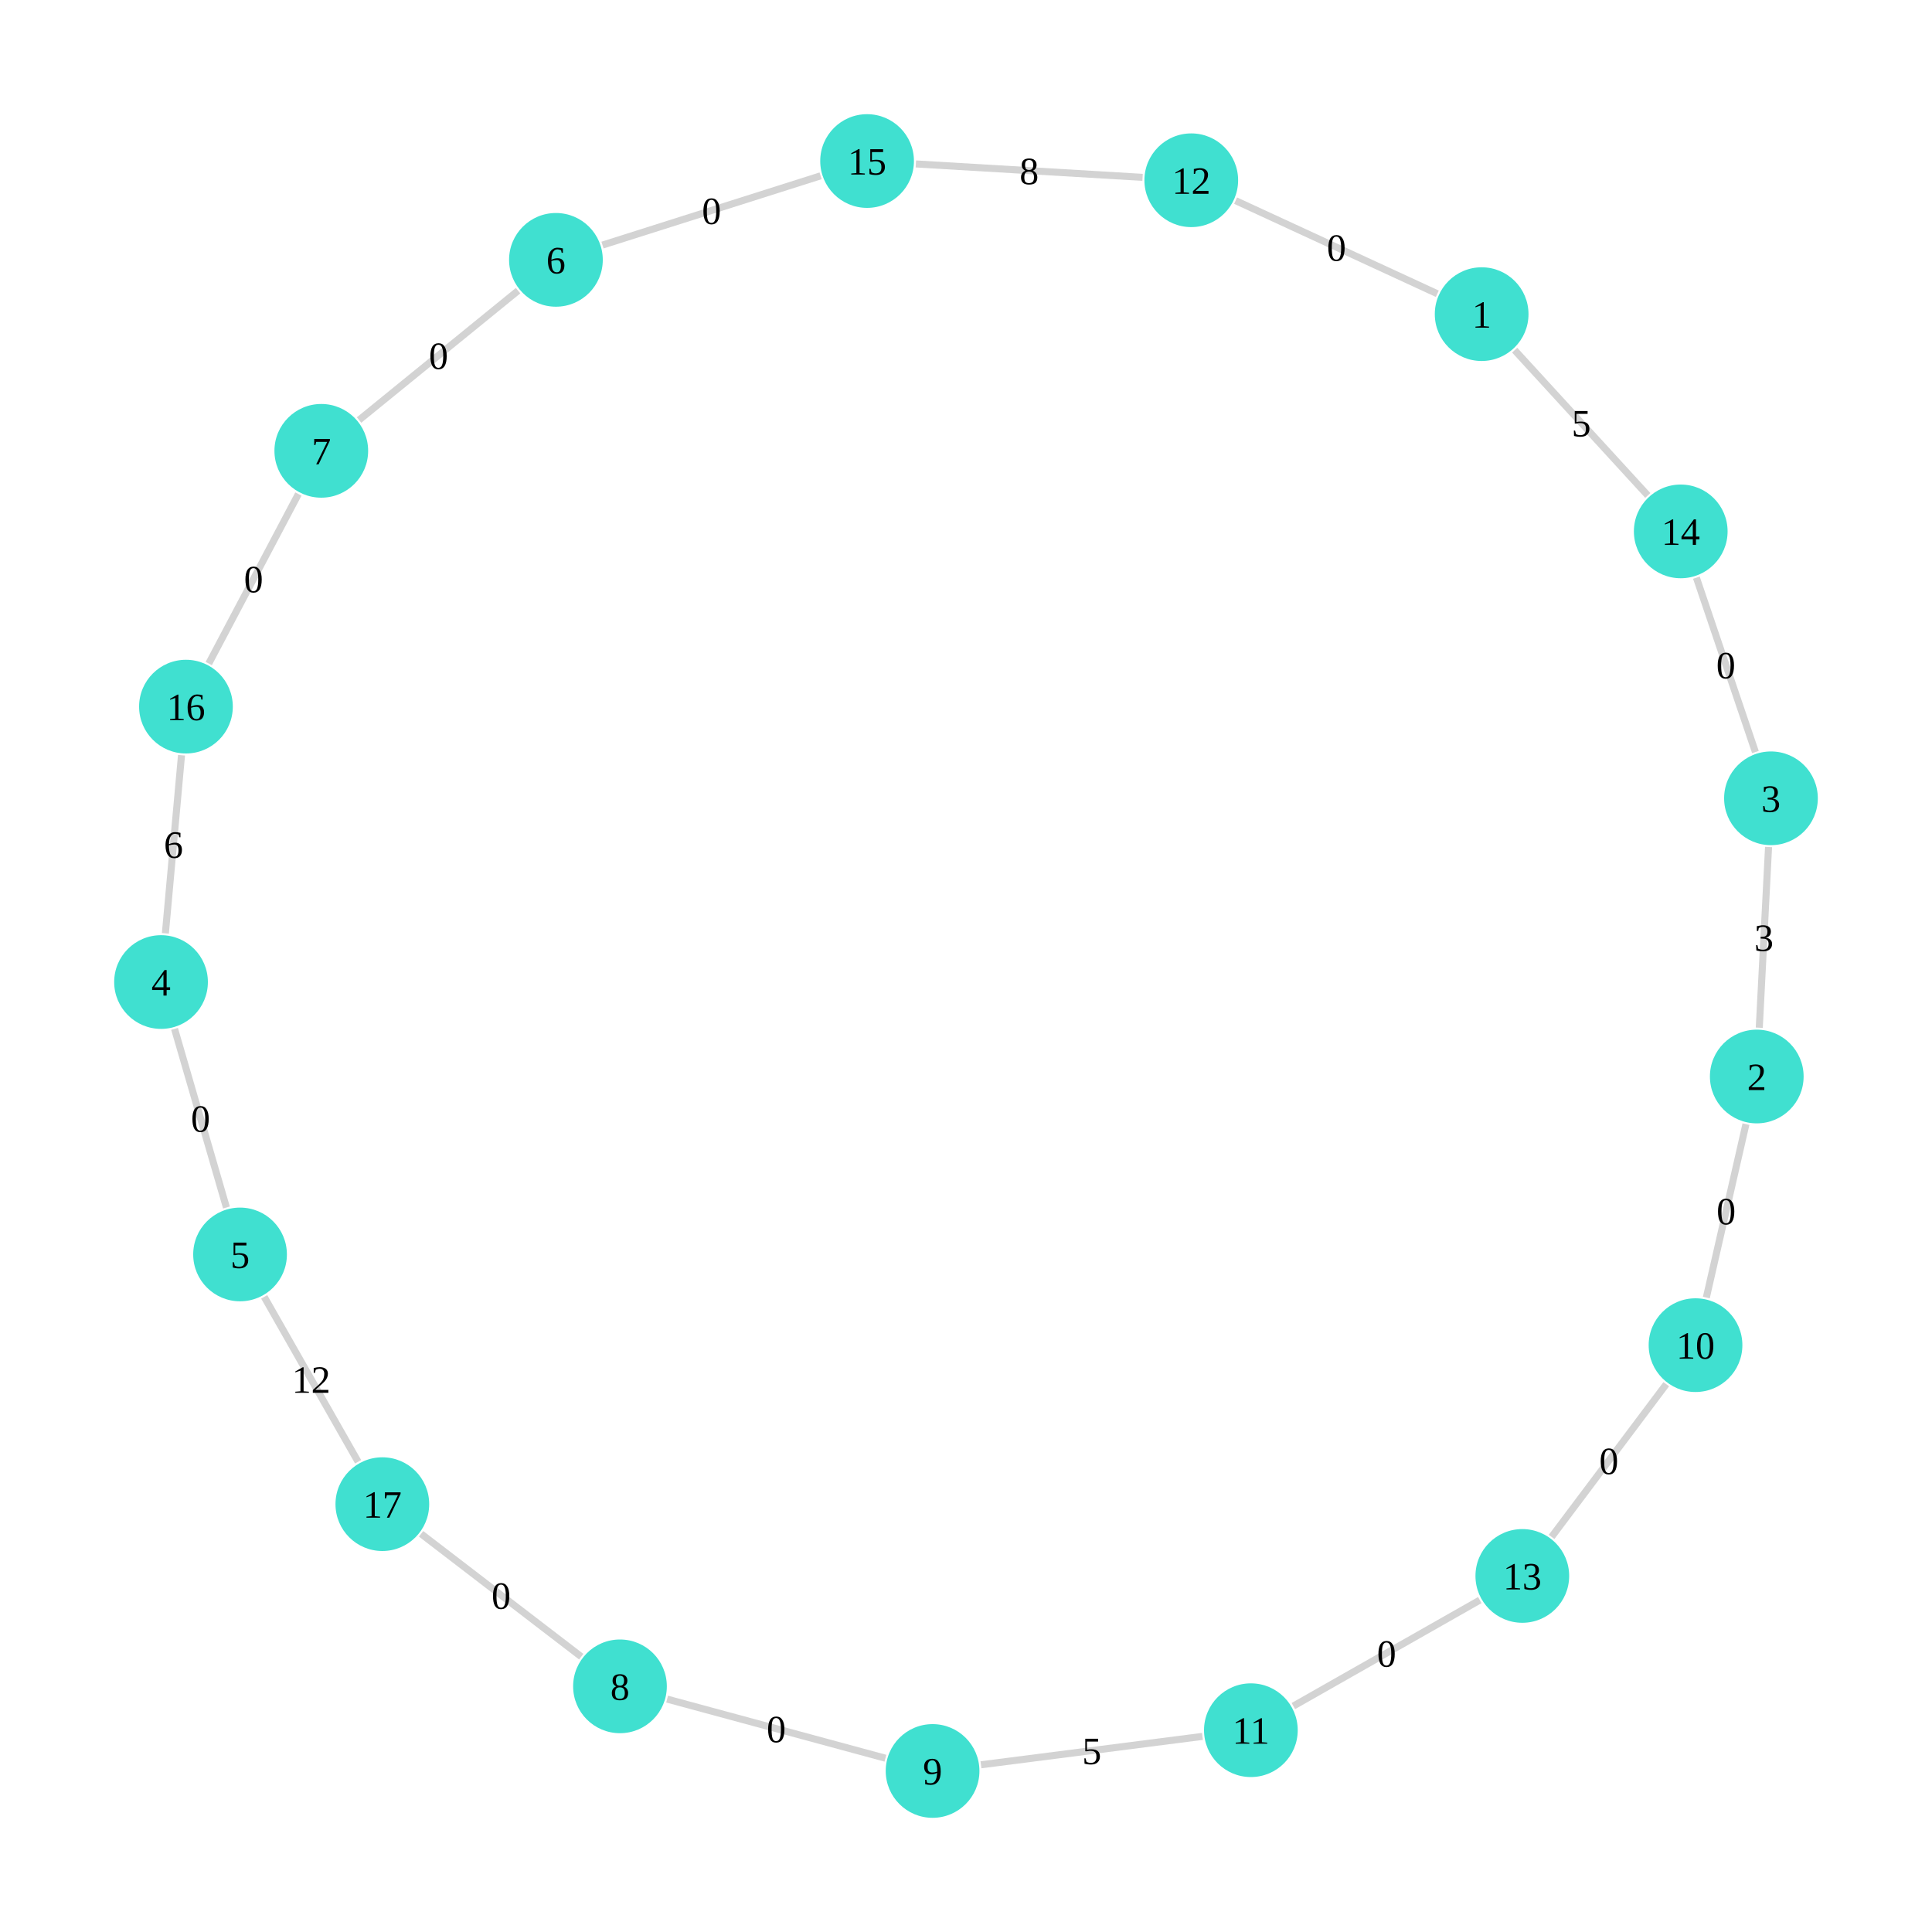
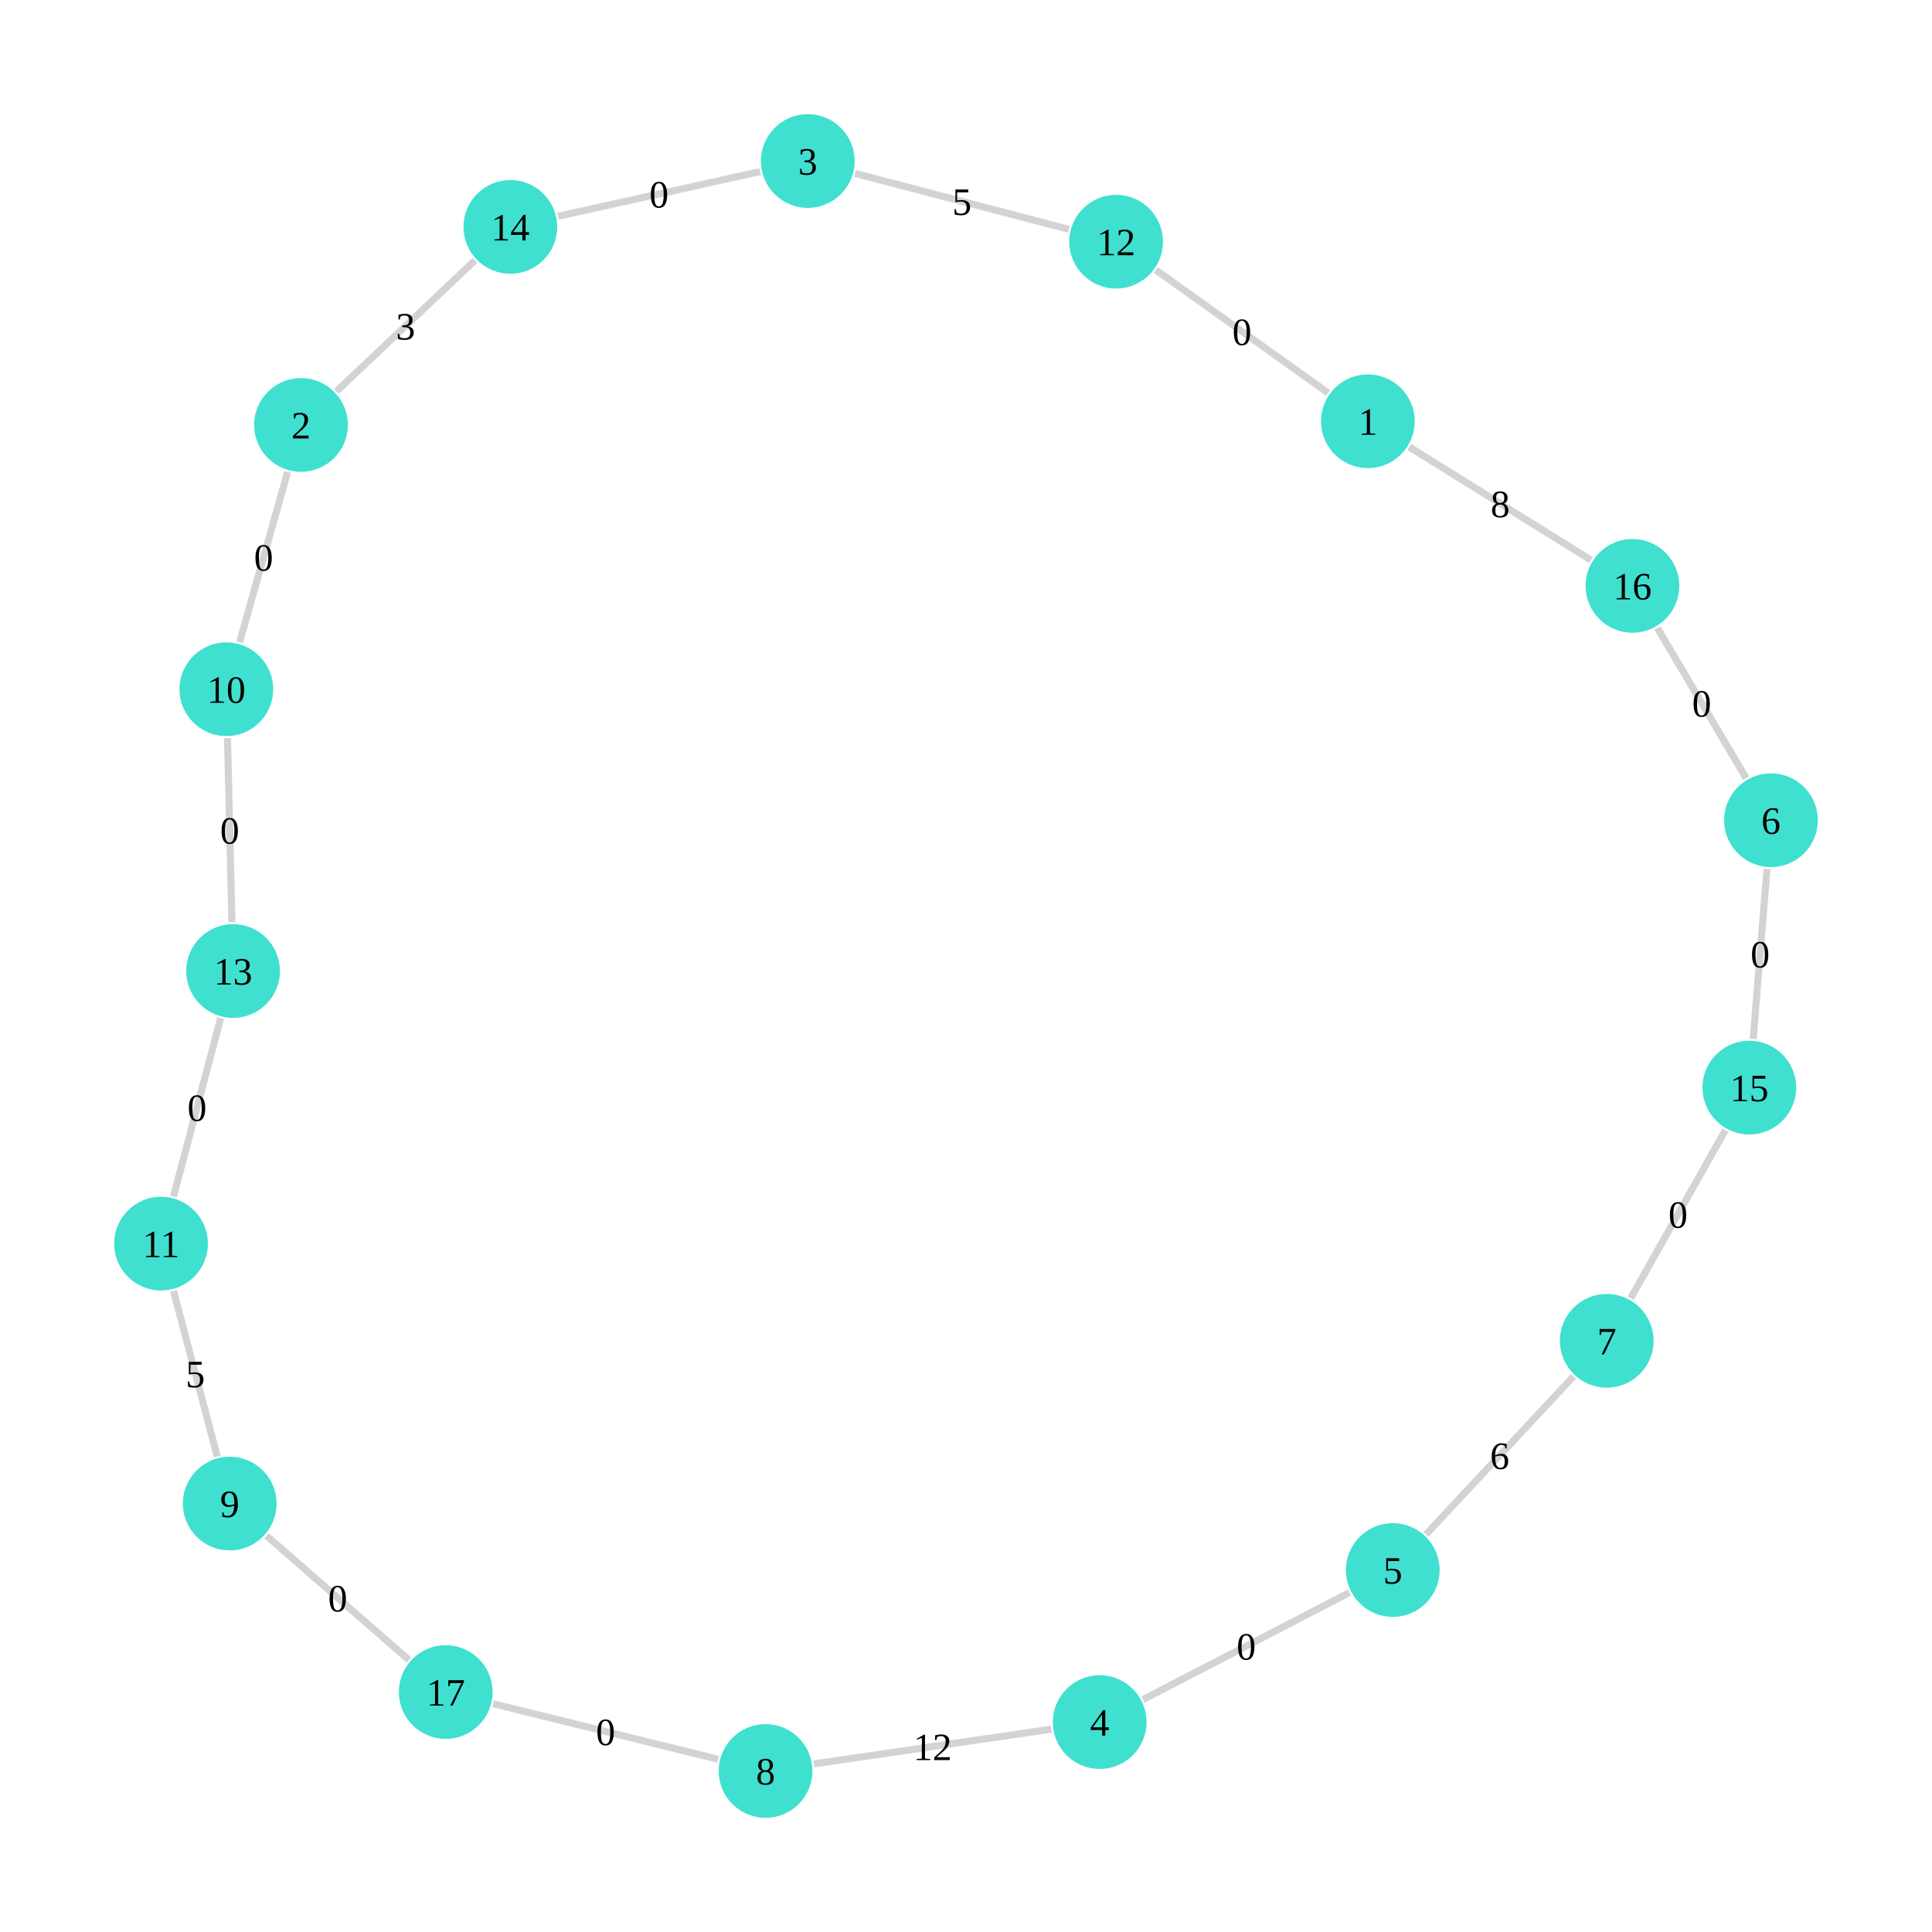
<svg xmlns="http://www.w3.org/2000/svg" xmlns:xlink="http://www.w3.org/1999/xlink" version="1.2" width="200mm" height="200mm" viewBox="0 0 200 200" stroke="none" fill="#000000" stroke-width="0.3" font-size="3.88">
-   <g stroke-width="0.73" fill="#000000" fill-opacity="0.000" stroke="#D3D3D3" id="img-d51b3ee9-1">
-     <path fill="none" d="M148.79,30.41 L 127.91 20.77" />
-     <path fill="none" d="M156.8,36.25 L 170.58 51.29" />
-     <path fill="none" d="M182.12,106.39 L 183.08 87.68" />
-     <path fill="none" d="M180.74,116.37 L 176.64 134.32" />
-     <path fill="none" d="M181.72,77.85 L 175.61 59.8" />
-     <path fill="none" d="M18.07,106.51 L 23.44 125" />
-     <path fill="none" d="M17.12,96.62 L 18.79 78.18" />
-     <path fill="none" d="M27.35,134.25 L 37.07 151.32" />
-     <path fill="none" d="M53.63,30.09 L 37.17 43.48" />
-     <path fill="none" d="M62.37,25.37 L 84.95 18.2" />
-     <path fill="none" d="M30.89,51.14 L 21.61 68.69" />
-     <path fill="none" d="M69.06,175.89 L 91.66 182.01" />
-     <path fill="none" d="M60.17,171.5 L 43.59 158.78" />
-     <path fill="none" d="M101.55,182.69 L 124.48 179.75" />
-     <path fill="none" d="M172.49,143.29 L 160.62 159.1" />
-     <path fill="none" d="M133.89,176.61 L 153.19 165.64" />
-     <path fill="none" d="M118.28,18.36 L 94.81 16.97" />
+   <g stroke-width="0.73" fill="#000000" fill-opacity="0.000" stroke="#D3D3D3" id="img-f18c63b9-1">
+     <path fill="none" d="M137.48,40.67 L 119.65 27.95" />
+     <path fill="none" d="M145.89,46.27 L 164.7 57.98" />
+     <path fill="none" d="M29.78,48.85 L 24.8 66.49" />
+     <path fill="none" d="M34.83,40.51 L 49.16 26.96" />
+     <path fill="none" d="M88.51,17.95 L 110.65 23.74" />
+     <path fill="none" d="M78.69,17.76 L 57.76 22.39" />
+     <path fill="none" d="M118.32,175.94 L 139.69 164.86" />
+     <path fill="none" d="M108.84,179 L 84.25 182.6" />
+     <path fill="none" d="M147.62,158.84 L 162.88 142.49" />
+     <path fill="none" d="M182.92,89.95 L 181.49 107.55" />
+     <path fill="none" d="M180.76,80.56 L 171.57 65" />
+     <path fill="none" d="M168.81,134.39 L 178.61 116.99" />
+     <path fill="none" d="M74.35,182.12 L 51.04 176.37" />
+     <path fill="none" d="M22.49,150.77 L 17.96 133.63" />
+     <path fill="none" d="M27.59,158.98 L 42.33 171.84" />
+     <path fill="none" d="M23.55,76.4 L 24.01 95.46" />
+     <path fill="none" d="M17.96,123.86 L 22.84 105.4" />
  </g>
-   <g stroke-width="0.73" stroke="#D3D3D3" id="img-d51b3ee9-2">
+   <g stroke-width="0.73" stroke="#D3D3D3" id="img-f18c63b9-2">
</g>
-   <g font-size="4" stroke="#000000" stroke-opacity="0.000" fill="#000000" id="img-d51b3ee9-3">
-     <text x="138.35" y="25.59" text-anchor="middle" dy="0.35em">0</text>
-     <text x="163.69" y="43.77" text-anchor="middle" dy="0.35em">5</text>
-     <text x="182.6" y="97.04" text-anchor="middle" dy="0.35em">3</text>
-     <text x="178.69" y="125.34" text-anchor="middle" dy="0.35em">0</text>
-     <text x="178.66" y="68.82" text-anchor="middle" dy="0.35em">0</text>
-     <text x="20.76" y="115.76" text-anchor="middle" dy="0.35em">0</text>
-     <text x="17.96" y="87.4" text-anchor="middle" dy="0.35em">6</text>
-     <text x="32.21" y="142.78" text-anchor="middle" dy="0.35em">12</text>
-     <text x="45.4" y="36.79" text-anchor="middle" dy="0.35em">0</text>
-     <text x="73.66" y="21.79" text-anchor="middle" dy="0.35em">0</text>
-     <text x="26.25" y="59.91" text-anchor="middle" dy="0.35em">0</text>
-     <text x="80.36" y="178.95" text-anchor="middle" dy="0.35em">0</text>
-     <text x="51.88" y="165.14" text-anchor="middle" dy="0.35em">0</text>
-     <text x="113.02" y="181.22" text-anchor="middle" dy="0.35em">5</text>
-     <text x="166.55" y="151.19" text-anchor="middle" dy="0.35em">0</text>
-     <text x="143.54" y="171.13" text-anchor="middle" dy="0.35em">0</text>
-     <text x="106.54" y="17.66" text-anchor="middle" dy="0.35em">8</text>
+   <g font-size="4" stroke="#000000" stroke-opacity="0.000" fill="#000000" id="img-f18c63b9-3">
+     <text x="128.57" y="34.31" text-anchor="middle" dy="0.35em">0</text>
+     <text x="155.3" y="52.13" text-anchor="middle" dy="0.35em">8</text>
+     <text x="27.29" y="57.67" text-anchor="middle" dy="0.35em">0</text>
+     <text x="41.99" y="33.74" text-anchor="middle" dy="0.35em">3</text>
+     <text x="99.58" y="20.84" text-anchor="middle" dy="0.35em">5</text>
+     <text x="68.22" y="20.08" text-anchor="middle" dy="0.35em">0</text>
+     <text x="129.01" y="170.4" text-anchor="middle" dy="0.35em">0</text>
+     <text x="96.54" y="180.8" text-anchor="middle" dy="0.35em">12</text>
+     <text x="155.25" y="150.66" text-anchor="middle" dy="0.35em">6</text>
+     <text x="182.21" y="98.75" text-anchor="middle" dy="0.35em">0</text>
+     <text x="176.16" y="72.78" text-anchor="middle" dy="0.35em">0</text>
+     <text x="173.71" y="125.69" text-anchor="middle" dy="0.35em">0</text>
+     <text x="62.69" y="179.25" text-anchor="middle" dy="0.35em">0</text>
+     <text x="20.22" y="142.2" text-anchor="middle" dy="0.35em">5</text>
+     <text x="34.96" y="165.41" text-anchor="middle" dy="0.35em">0</text>
+     <text x="23.78" y="85.93" text-anchor="middle" dy="0.35em">0</text>
+     <text x="20.4" y="114.63" text-anchor="middle" dy="0.35em">0</text>
  </g>
-   <g stroke-width="0" stroke="#000000" stroke-opacity="0.000" fill="#40E0D0" id="img-d51b3ee9-4">
-     <use xlink:href="#img-d51b3ee9-5" x="153.38" y="32.52" />
-     <use xlink:href="#img-d51b3ee9-5" x="181.86" y="111.44" />
-     <use xlink:href="#img-d51b3ee9-5" x="183.33" y="82.64" />
-     <use xlink:href="#img-d51b3ee9-5" x="16.67" y="101.66" />
-     <use xlink:href="#img-d51b3ee9-5" x="24.85" y="129.86" />
-     <use xlink:href="#img-d51b3ee9-5" x="57.55" y="26.9" />
-     <use xlink:href="#img-d51b3ee9-5" x="33.26" y="46.67" />
-     <use xlink:href="#img-d51b3ee9-5" x="64.18" y="174.57" />
-     <use xlink:href="#img-d51b3ee9-5" x="96.54" y="183.33" />
-     <use xlink:href="#img-d51b3ee9-5" x="175.52" y="139.25" />
-     <use xlink:href="#img-d51b3ee9-5" x="129.49" y="179.11" />
-     <use xlink:href="#img-d51b3ee9-5" x="123.32" y="18.66" />
-     <use xlink:href="#img-d51b3ee9-5" x="157.59" y="163.14" />
-     <use xlink:href="#img-d51b3ee9-5" x="173.99" y="55.01" />
-     <use xlink:href="#img-d51b3ee9-5" x="89.76" y="16.67" />
-     <use xlink:href="#img-d51b3ee9-5" x="19.25" y="73.15" />
-     <use xlink:href="#img-d51b3ee9-5" x="39.58" y="155.71" />
+   <g stroke-width="0" stroke="#000000" stroke-opacity="0.000" fill="#40E0D0" id="img-f18c63b9-4">
+     <use xlink:href="#img-f18c63b9-5" x="141.6" y="43.61" />
+     <use xlink:href="#img-f18c63b9-5" x="31.16" y="43.99" />
+     <use xlink:href="#img-f18c63b9-5" x="83.62" y="16.67" />
+     <use xlink:href="#img-f18c63b9-5" x="113.84" y="178.27" />
+     <use xlink:href="#img-f18c63b9-5" x="144.18" y="162.53" />
+     <use xlink:href="#img-f18c63b9-5" x="183.33" y="84.91" />
+     <use xlink:href="#img-f18c63b9-5" x="166.33" y="138.8" />
+     <use xlink:href="#img-f18c63b9-5" x="79.25" y="183.33" />
+     <use xlink:href="#img-f18c63b9-5" x="23.78" y="155.65" />
+     <use xlink:href="#img-f18c63b9-5" x="23.43" y="71.35" />
+     <use xlink:href="#img-f18c63b9-5" x="16.67" y="128.74" />
+     <use xlink:href="#img-f18c63b9-5" x="115.54" y="25.02" />
+     <use xlink:href="#img-f18c63b9-5" x="24.13" y="100.52" />
+     <use xlink:href="#img-f18c63b9-5" x="52.83" y="23.49" />
+     <use xlink:href="#img-f18c63b9-5" x="181.09" y="112.59" />
+     <use xlink:href="#img-f18c63b9-5" x="168.99" y="60.65" />
+     <use xlink:href="#img-f18c63b9-5" x="46.14" y="175.16" />
  </g>
-   <g font-size="4" stroke="#000000" stroke-opacity="0.000" fill="#000000" id="img-d51b3ee9-6">
-     <text x="153.38" y="32.52" text-anchor="middle" dy="0.35em">1</text>
-     <text x="181.86" y="111.44" text-anchor="middle" dy="0.35em">2</text>
-     <text x="183.33" y="82.64" text-anchor="middle" dy="0.35em">3</text>
-     <text x="16.67" y="101.66" text-anchor="middle" dy="0.35em">4</text>
-     <text x="24.85" y="129.86" text-anchor="middle" dy="0.35em">5</text>
-     <text x="57.55" y="26.9" text-anchor="middle" dy="0.35em">6</text>
-     <text x="33.26" y="46.67" text-anchor="middle" dy="0.35em">7</text>
-     <text x="64.18" y="174.57" text-anchor="middle" dy="0.35em">8</text>
-     <text x="96.54" y="183.33" text-anchor="middle" dy="0.35em">9</text>
-     <text x="175.52" y="139.25" text-anchor="middle" dy="0.35em">10</text>
-     <text x="129.49" y="179.11" text-anchor="middle" dy="0.35em">11</text>
-     <text x="123.32" y="18.66" text-anchor="middle" dy="0.35em">12</text>
-     <text x="157.59" y="163.14" text-anchor="middle" dy="0.35em">13</text>
-     <text x="173.99" y="55.01" text-anchor="middle" dy="0.35em">14</text>
-     <text x="89.76" y="16.67" text-anchor="middle" dy="0.35em">15</text>
-     <text x="19.25" y="73.15" text-anchor="middle" dy="0.35em">16</text>
-     <text x="39.58" y="155.71" text-anchor="middle" dy="0.35em">17</text>
+   <g font-size="4" stroke="#000000" stroke-opacity="0.000" fill="#000000" id="img-f18c63b9-6">
+     <text x="141.6" y="43.61" text-anchor="middle" dy="0.35em">1</text>
+     <text x="31.16" y="43.99" text-anchor="middle" dy="0.35em">2</text>
+     <text x="83.62" y="16.67" text-anchor="middle" dy="0.35em">3</text>
+     <text x="113.84" y="178.27" text-anchor="middle" dy="0.35em">4</text>
+     <text x="144.18" y="162.53" text-anchor="middle" dy="0.35em">5</text>
+     <text x="183.33" y="84.91" text-anchor="middle" dy="0.35em">6</text>
+     <text x="166.33" y="138.8" text-anchor="middle" dy="0.35em">7</text>
+     <text x="79.25" y="183.33" text-anchor="middle" dy="0.35em">8</text>
+     <text x="23.78" y="155.65" text-anchor="middle" dy="0.35em">9</text>
+     <text x="23.43" y="71.35" text-anchor="middle" dy="0.35em">10</text>
+     <text x="16.67" y="128.74" text-anchor="middle" dy="0.35em">11</text>
+     <text x="115.54" y="25.02" text-anchor="middle" dy="0.35em">12</text>
+     <text x="24.13" y="100.52" text-anchor="middle" dy="0.35em">13</text>
+     <text x="52.83" y="23.49" text-anchor="middle" dy="0.35em">14</text>
+     <text x="181.09" y="112.59" text-anchor="middle" dy="0.35em">15</text>
+     <text x="168.99" y="60.65" text-anchor="middle" dy="0.35em">16</text>
+     <text x="46.14" y="175.16" text-anchor="middle" dy="0.35em">17</text>
  </g>
  <defs>
-     <g id="img-d51b3ee9-5">
+     <g id="img-f18c63b9-5">
      <circle cx="0" cy="0" r="4.85" />
    </g>
  </defs>
</svg>
